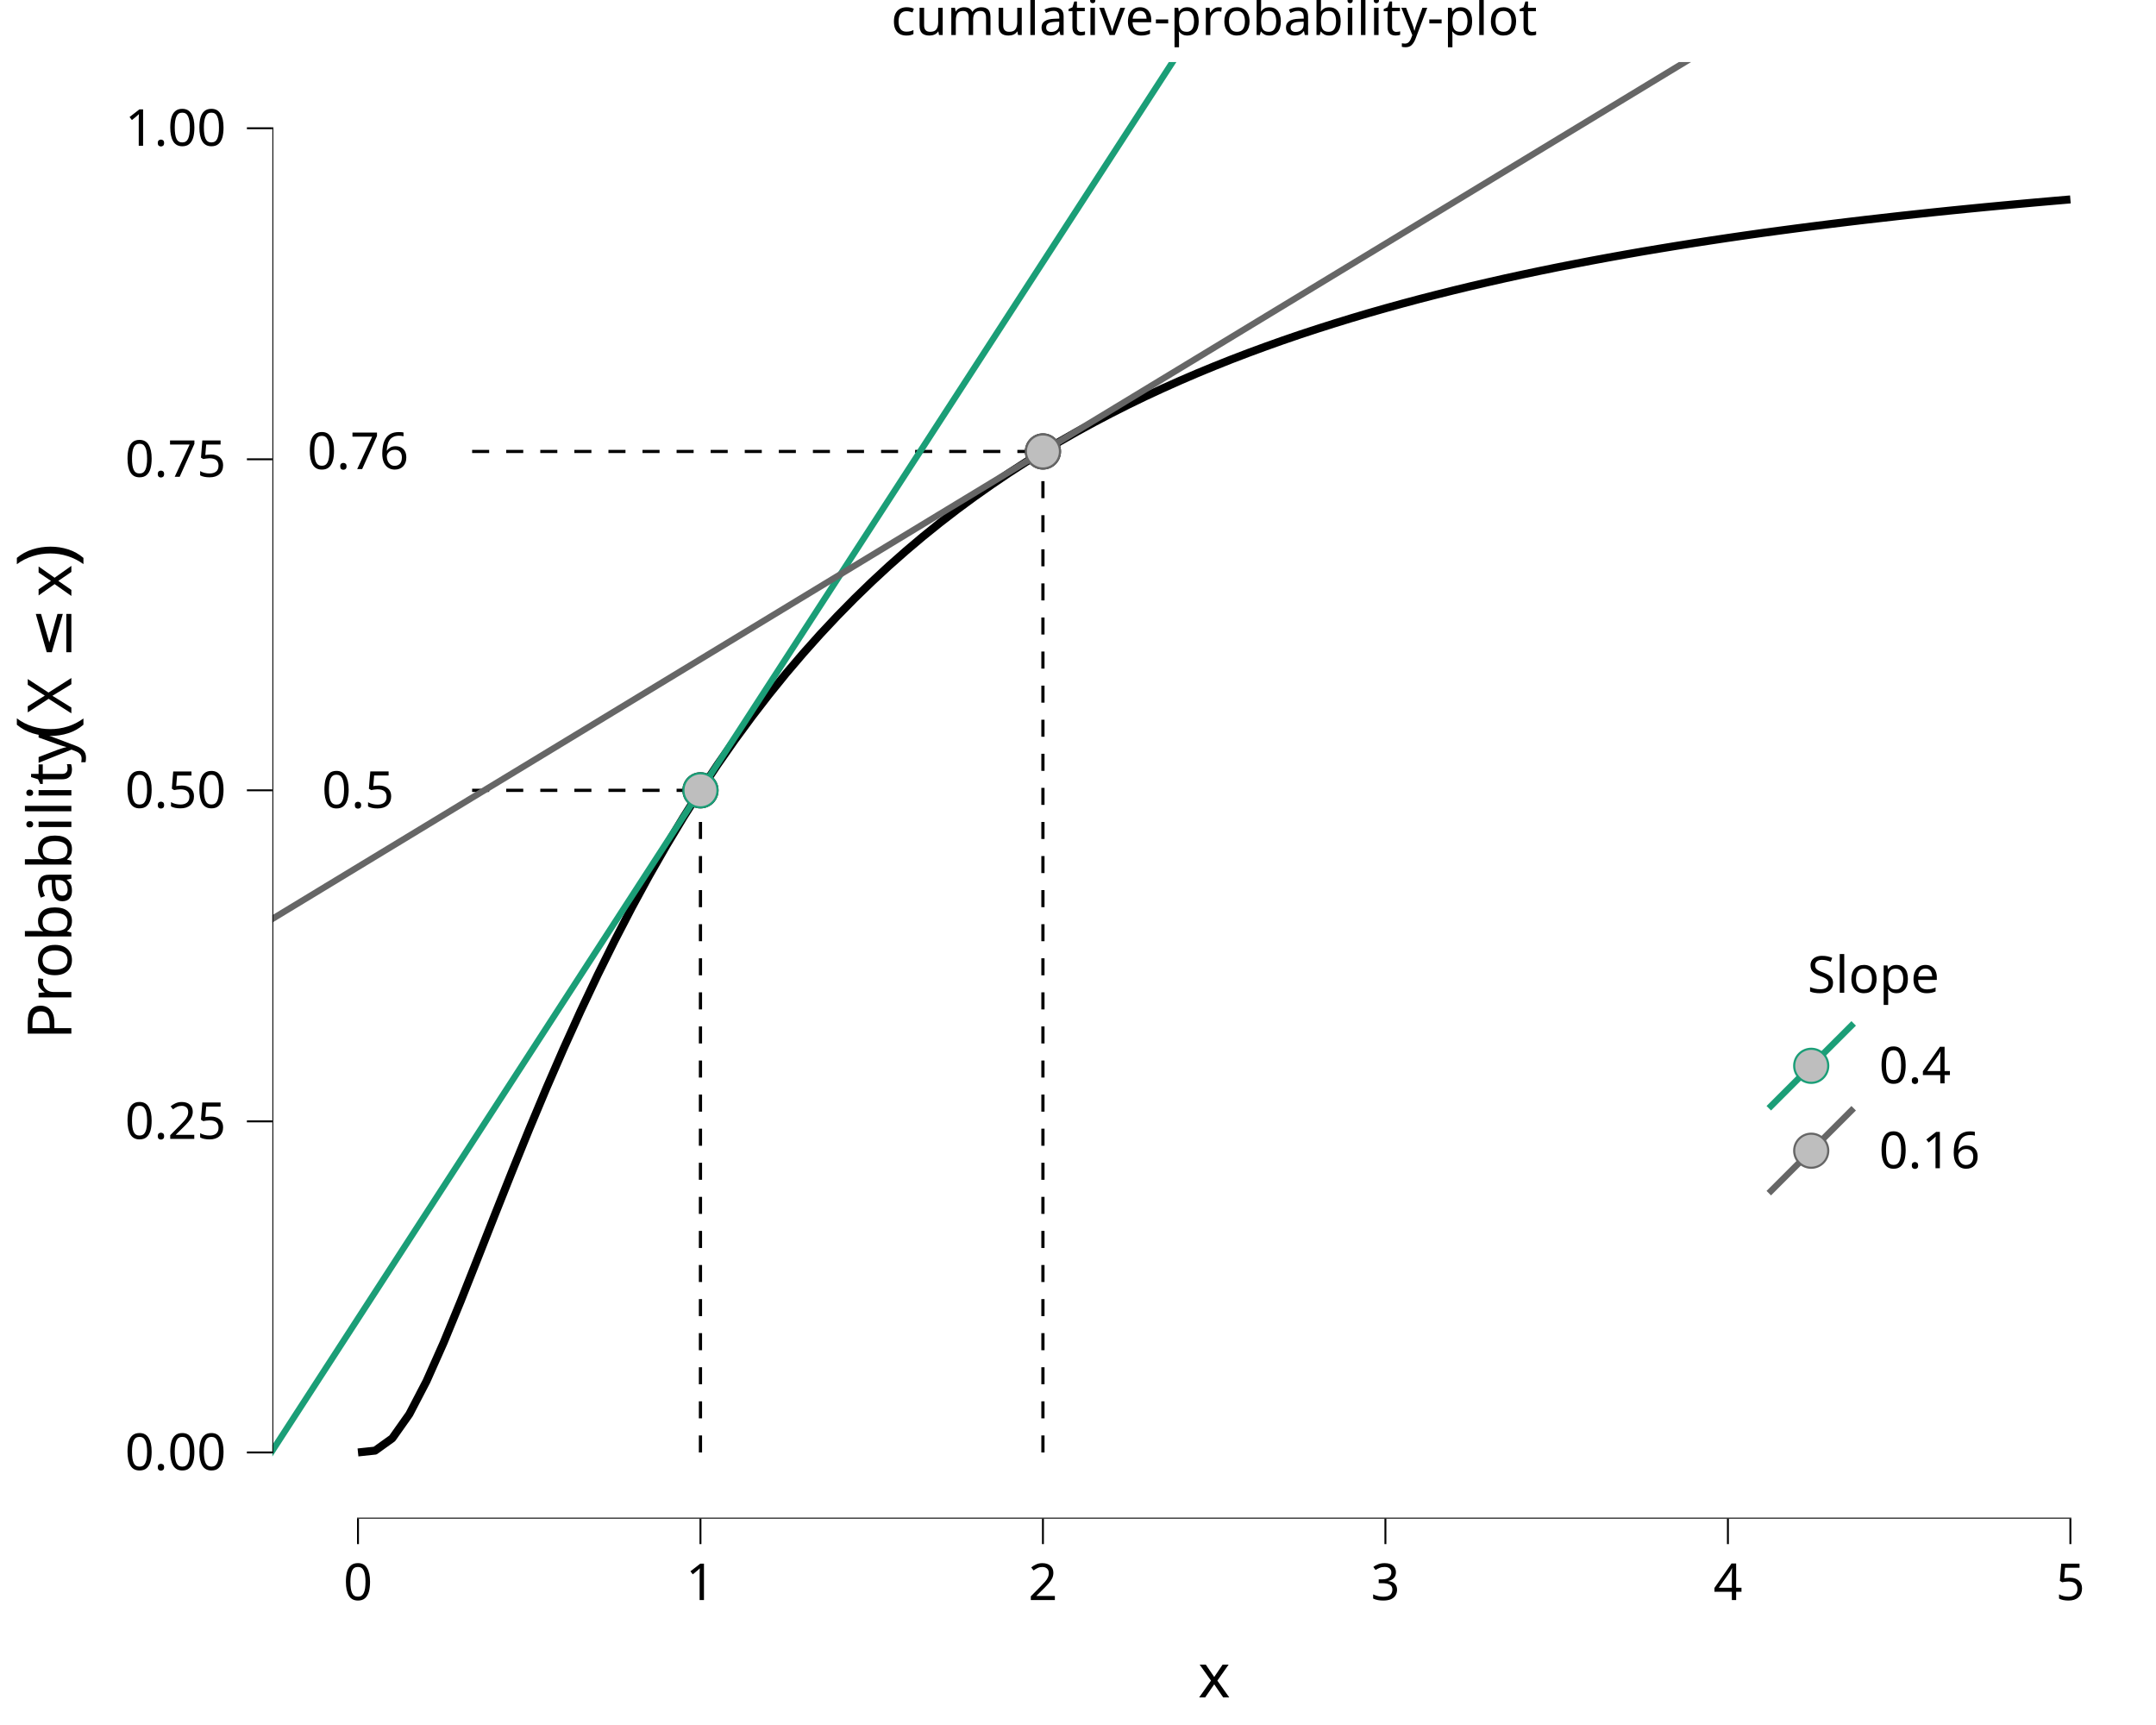
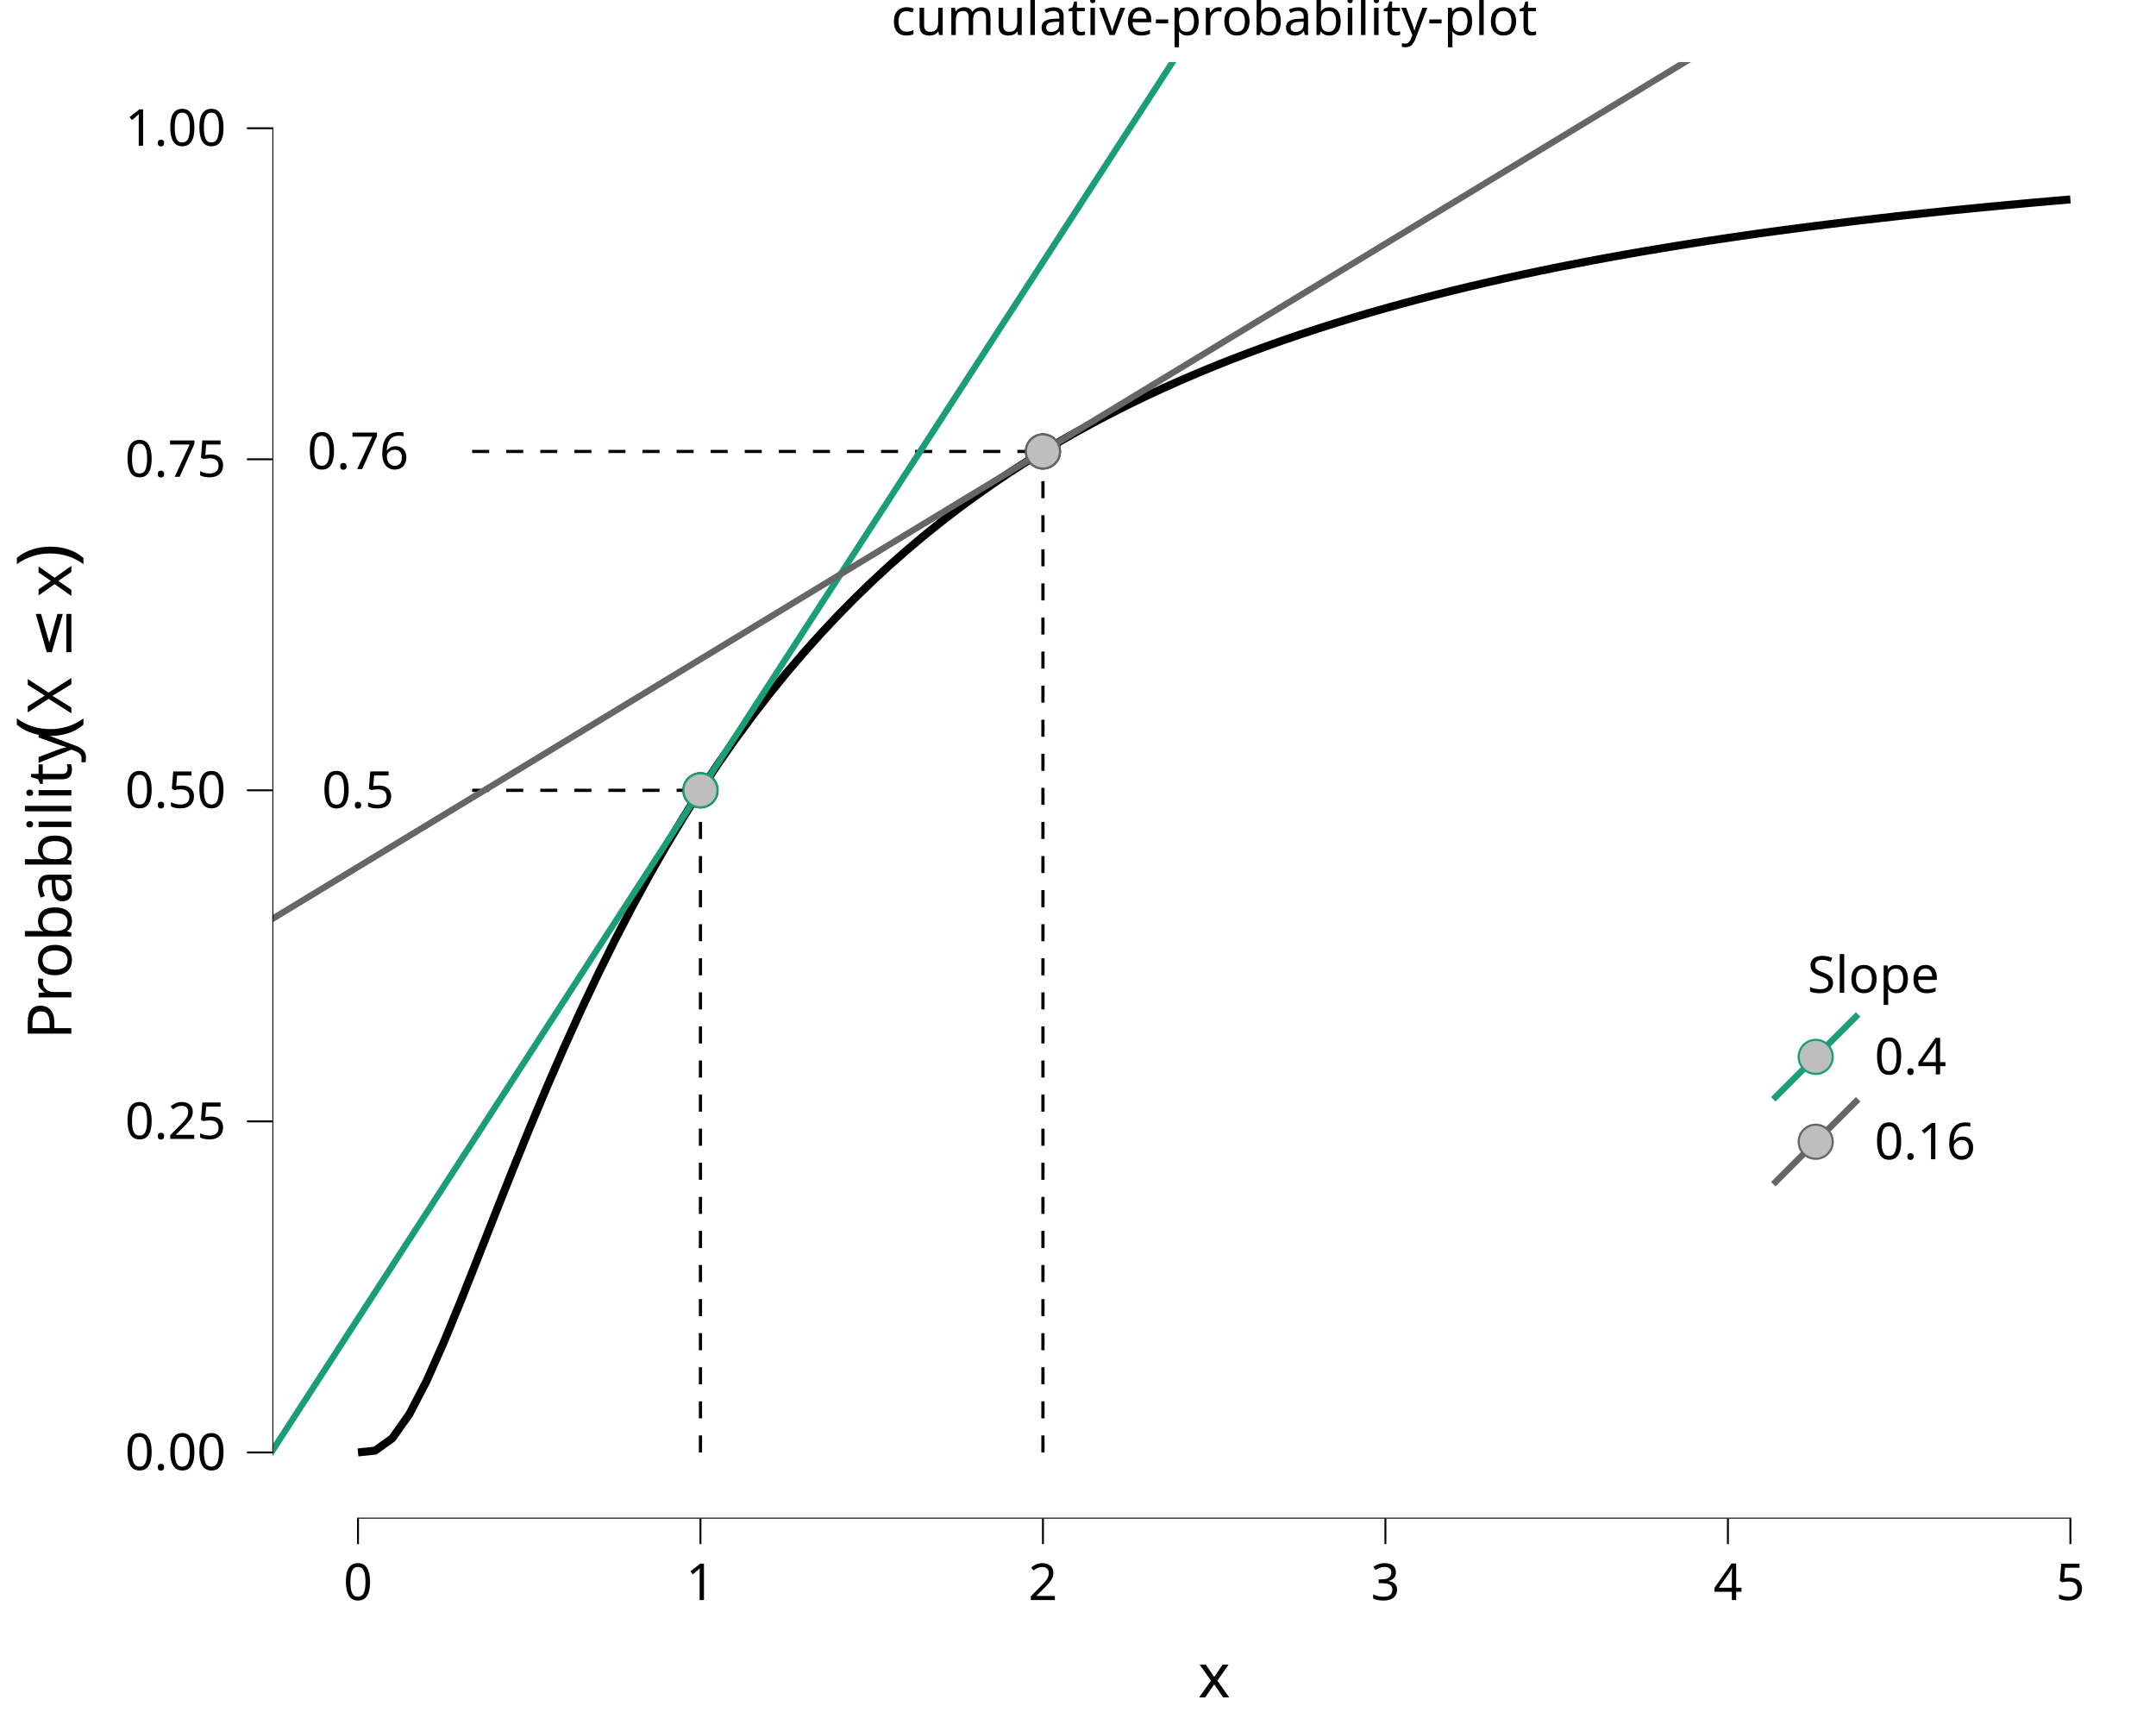
<svg xmlns="http://www.w3.org/2000/svg" class="svglite" data-engine-version="2.0" width="720.00pt" height="576.00pt" viewBox="0 0 720.00 576.00">
  <defs>
    <style type="text/css">
    .svglite line, .svglite polyline, .svglite polygon, .svglite path, .svglite rect, .svglite circle {
      fill: none;
      stroke: #000000;
      stroke-linecap: round;
      stroke-linejoin: round;
      stroke-miterlimit: 10.00;
    }
  </style>
  </defs>
  <rect width="100%" height="100%" style="stroke: none; fill: #FFFFFF;" />
  <defs>
    <clipPath id="cpMC4wMHw3MjAuMDB8MC4wMHw1NzYuMDA=">
      <rect x="0.00" y="0.00" width="720.00" height="576.00" />
    </clipPath>
  </defs>
  <g clip-path="url(#cpMC4wMHw3MjAuMDB8MC4wMHw1NzYuMDA=)">
-     <rect x="-0" y="0.00" width="720.00" height="576.00" style="stroke-width: 10.67; stroke: none;" />
+     <rect x="0.00" y="0.00" width="720.00" height="576.00" style="stroke-width: 10.67; stroke: none;" />
  </g>
  <defs>
    <clipPath id="cpOTAuOTZ8NzIwLjAwfDIwLjcxfDUwNy4wOQ==">
      <rect x="90.96" y="20.71" width="629.04" height="486.39" />
    </clipPath>
  </defs>
  <g clip-path="url(#cpOTAuOTZ8NzIwLjAwfDIwLjcxfDUwNy4wOQ==)">
    <rect x="90.96" y="20.71" width="629.04" height="486.39" style="stroke-width: 10.67; stroke: none;" />
    <polyline points="119.55,484.99 125.27,484.38 130.99,480.28 136.70,472.20 142.42,461.21 148.14,448.36 153.86,434.45 159.58,420.03 165.30,405.50 171.02,391.12 176.73,377.05 182.45,363.40 188.17,350.24 193.89,337.60 199.61,325.51 205.33,313.96 211.05,302.94 216.76,292.44 222.48,282.45 228.20,272.95 233.92,263.90 239.64,255.30 245.36,247.11 251.08,239.33 256.79,231.92 262.51,224.86 268.23,218.15 273.95,211.75 279.67,205.65 285.39,199.83 291.11,194.29 296.82,189.00 302.54,183.95 308.26,179.12 313.98,174.51 319.70,170.10 325.42,165.89 331.14,161.86 336.85,157.99 342.57,154.30 348.29,150.75 354.01,147.36 359.73,144.10 365.45,140.98 371.17,137.98 376.88,135.10 382.60,132.33 388.32,129.68 394.04,127.12 399.76,124.66 405.48,122.30 411.20,120.02 416.92,117.83 422.63,115.73 428.35,113.69 434.07,111.73 439.79,109.85 445.51,108.03 451.23,106.27 456.95,104.57 462.66,102.94 468.38,101.36 474.10,99.83 479.82,98.36 485.54,96.93 491.26,95.55 496.98,94.22 502.69,92.93 508.41,91.68 514.13,90.48 519.85,89.31 525.57,88.18 531.29,87.08 537.01,86.02 542.72,84.99 548.44,83.99 554.16,83.03 559.88,82.09 565.60,81.18 571.32,80.30 577.04,79.44 582.75,78.61 588.47,77.80 594.19,77.02 599.91,76.26 605.63,75.52 611.35,74.80 617.07,74.10 622.78,73.42 628.50,72.77 634.22,72.12 639.94,71.50 645.66,70.89 651.38,70.30 657.10,69.73 662.81,69.17 668.53,68.63 674.25,68.10 679.97,67.58 685.69,67.08 691.41,66.59 " style="stroke-width: 2.67; stroke-linecap: butt;" />
    <line x1="157.67" y1="263.90" x2="233.92" y2="263.90" style="stroke-width: 1.07; stroke-dasharray: 5.69,5.69; stroke-linecap: butt;" />
    <line x1="157.67" y1="150.75" x2="348.29" y2="150.75" style="stroke-width: 1.07; stroke-dasharray: 5.69,5.69; stroke-linecap: butt;" />
    <text x="119.55" y="269.78" text-anchor="middle" style="font-size: 17.07px; font-family: sans;" textLength="23.73px" lengthAdjust="spacingAndGlyphs">0.5</text>
    <text x="119.55" y="156.63" text-anchor="middle" style="font-size: 17.07px; font-family: sans;" textLength="33.23px" lengthAdjust="spacingAndGlyphs">0.76</text>
    <line x1="233.92" y1="484.99" x2="233.92" y2="263.90" style="stroke-width: 1.07; stroke-dasharray: 5.69,5.69; stroke-linecap: butt;" />
    <line x1="348.29" y1="484.99" x2="348.29" y2="150.75" style="stroke-width: 1.07; stroke-dasharray: 5.69,5.69; stroke-linecap: butt;" />
    <circle cx="233.92" cy="263.90" r="5.69" style="stroke-width: 0.71; fill: #BEBEBE;" />
    <circle cx="348.29" cy="150.75" r="5.69" style="stroke-width: 0.71; fill: #BEBEBE;" />
    <line x1="-538.09" y1="1454.60" x2="1349.04" y2="-1456.00" style="stroke-width: 2.13; stroke: #1B9E77; stroke-linecap: butt;" />
    <line x1="-538.09" y1="688.33" x2="1349.04" y2="-456.19" style="stroke-width: 2.13; stroke: #666666; stroke-linecap: butt;" />
    <circle cx="233.92" cy="263.90" r="5.69" style="stroke-width: 0.71; stroke: #1B9E77; fill: #BEBEBE;" />
    <circle cx="348.29" cy="150.75" r="5.69" style="stroke-width: 0.71; stroke: #666666; fill: #BEBEBE;" />
    <line x1="119.23" y1="507.09" x2="691.73" y2="507.09" style="stroke-width: 0.64; stroke-linecap: butt;" />
    <line x1="90.96" y1="485.30" x2="90.96" y2="42.50" style="stroke-width: 0.64; stroke-linecap: butt;" />
    <rect x="90.96" y="20.71" width="629.04" height="486.39" style="stroke-width: 0.00; stroke: none;" />
  </g>
  <g clip-path="url(#cpMC4wMHw3MjAuMDB8MC4wMHw1NzYuMDA=)">
    <polyline points="90.96,507.09 90.96,20.71 " style="stroke-width: 0.00; stroke: none; stroke-linecap: butt;" />
    <text x="75.48" y="490.84" text-anchor="end" style="font-size: 17.00px; font-family: sans;" textLength="33.09px" lengthAdjust="spacingAndGlyphs">0.00</text>
    <text x="75.48" y="380.29" text-anchor="end" style="font-size: 17.00px; font-family: sans;" textLength="33.09px" lengthAdjust="spacingAndGlyphs">0.25</text>
    <text x="75.48" y="269.75" text-anchor="end" style="font-size: 17.00px; font-family: sans;" textLength="33.09px" lengthAdjust="spacingAndGlyphs">0.50</text>
    <text x="75.48" y="159.21" text-anchor="end" style="font-size: 17.00px; font-family: sans;" textLength="33.09px" lengthAdjust="spacingAndGlyphs">0.75</text>
    <text x="75.48" y="48.67" text-anchor="end" style="font-size: 17.00px; font-family: sans;" textLength="33.09px" lengthAdjust="spacingAndGlyphs">1.00</text>
    <polyline points="82.45,484.99 90.96,484.99 " style="stroke-width: 0.64; stroke-linecap: butt;" />
    <polyline points="82.45,374.44 90.96,374.44 " style="stroke-width: 0.64; stroke-linecap: butt;" />
    <polyline points="82.45,263.90 90.96,263.90 " style="stroke-width: 0.64; stroke-linecap: butt;" />
    <polyline points="82.45,153.36 90.96,153.36 " style="stroke-width: 0.64; stroke-linecap: butt;" />
    <polyline points="82.45,42.82 90.96,42.82 " style="stroke-width: 0.64; stroke-linecap: butt;" />
    <polyline points="90.96,507.09 720.00,507.09 " style="stroke-width: 0.00; stroke: none; stroke-linecap: butt;" />
    <polyline points="119.55,515.60 119.55,507.09 " style="stroke-width: 0.64; stroke-linecap: butt;" />
    <polyline points="233.92,515.60 233.92,507.09 " style="stroke-width: 0.64; stroke-linecap: butt;" />
    <polyline points="348.29,515.60 348.29,507.09 " style="stroke-width: 0.64; stroke-linecap: butt;" />
    <polyline points="462.66,515.60 462.66,507.09 " style="stroke-width: 0.64; stroke-linecap: butt;" />
    <polyline points="577.04,515.60 577.04,507.09 " style="stroke-width: 0.64; stroke-linecap: butt;" />
    <polyline points="691.41,515.60 691.41,507.09 " style="stroke-width: 0.64; stroke-linecap: butt;" />
    <text x="119.55" y="534.27" text-anchor="middle" style="font-size: 17.00px; font-family: sans;" textLength="9.46px" lengthAdjust="spacingAndGlyphs">0</text>
    <text x="233.92" y="534.27" text-anchor="middle" style="font-size: 17.00px; font-family: sans;" textLength="9.46px" lengthAdjust="spacingAndGlyphs">1</text>
    <text x="348.29" y="534.27" text-anchor="middle" style="font-size: 17.00px; font-family: sans;" textLength="9.46px" lengthAdjust="spacingAndGlyphs">2</text>
    <text x="462.66" y="534.27" text-anchor="middle" style="font-size: 17.00px; font-family: sans;" textLength="9.46px" lengthAdjust="spacingAndGlyphs">3</text>
    <text x="577.04" y="534.27" text-anchor="middle" style="font-size: 17.00px; font-family: sans;" textLength="9.46px" lengthAdjust="spacingAndGlyphs">4</text>
    <text x="691.41" y="534.27" text-anchor="middle" style="font-size: 17.00px; font-family: sans;" textLength="9.46px" lengthAdjust="spacingAndGlyphs">5</text>
    <text x="405.48" y="566.78" text-anchor="middle" style="font-size: 20.40px; font-family: sans;" textLength="10.21px" lengthAdjust="spacingAndGlyphs">x</text>
    <text transform="translate(23.83,347.12) rotate(-90)" style="font-size: 20.40px; font-family: sans;" textLength="95.25px" lengthAdjust="spacingAndGlyphs">Probability</text>
    <text transform="translate(23.83,251.87) rotate(-90)" style="font-size: 20.40px; font-family: sans;" textLength="5.10px" lengthAdjust="spacingAndGlyphs"> </text>
    <text transform="translate(23.83,246.76) rotate(-90)" style="font-size: 25.50px; font-family: sans;" textLength="8.49px" lengthAdjust="spacingAndGlyphs">(</text>
    <text transform="translate(23.83,238.27) rotate(-90)" style="font-size: 20.40px; font-family: sans;" textLength="13.61px" lengthAdjust="spacingAndGlyphs">X</text>
    <text transform="translate(23.83,219.94) rotate(-90)" style="font-size: 20.40px; font-family: sans;" textLength="15.85px" lengthAdjust="spacingAndGlyphs">≤</text>
    <text transform="translate(23.83,199.37) rotate(-90)" style="font-size: 20.40px; font-family: sans;" textLength="10.21px" lengthAdjust="spacingAndGlyphs">x</text>
    <text transform="translate(23.83,189.16) rotate(-90)" style="font-size: 25.50px; font-family: sans;" textLength="8.48px" lengthAdjust="spacingAndGlyphs">)</text>
-     <rect x="585.21" y="312.54" width="80.86" height="91.35" style="stroke-width: 0.75; stroke: none;" />
-     <rect x="585.21" y="312.54" width="80.86" height="91.35" style="stroke-width: 10.67; stroke: none;" />
+     <rect x="586.71" y="312.54" width="77.87" height="88.36" style="stroke-width: 0.75; stroke: none;" />
+     <rect x="586.71" y="312.54" width="77.87" height="88.36" style="stroke-width: 10.67; stroke: none;" />
    <text x="625.64" y="331.48" text-anchor="middle" style="font-size: 17.00px; font-family: sans;" textLength="43.48px" lengthAdjust="spacingAndGlyphs">Slope</text>
-     <rect x="590.69" y="341.72" width="28.35" height="28.35" style="stroke-width: 10.67; stroke: none;" />
-     <line x1="590.69" y1="370.06" x2="619.04" y2="341.72" style="stroke-width: 2.13; stroke: #1B9E77; stroke-linecap: butt;" />
-     <circle cx="604.86" cy="355.89" r="5.69" style="stroke-width: 0.71; stroke: #1B9E77; fill: #BEBEBE;" />
-     <rect x="590.69" y="370.06" width="28.35" height="28.35" style="stroke-width: 10.67; stroke: none;" />
-     <line x1="590.69" y1="398.41" x2="619.04" y2="370.06" style="stroke-width: 2.13; stroke: #666666; stroke-linecap: butt;" />
-     <circle cx="604.86" cy="384.24" r="5.69" style="stroke-width: 0.71; stroke: #666666; fill: #BEBEBE;" />
-     <text x="627.51" y="361.74" style="font-size: 17.00px; font-family: sans;" textLength="23.63px" lengthAdjust="spacingAndGlyphs">0.4</text>
-     <text x="627.51" y="390.09" style="font-size: 17.00px; font-family: sans;" textLength="33.09px" lengthAdjust="spacingAndGlyphs">0.16</text>
+     <rect x="592.19" y="338.73" width="28.35" height="28.35" style="stroke-width: 10.67; stroke: none;" />
+     <line x1="592.19" y1="367.07" x2="620.53" y2="338.73" style="stroke-width: 2.13; stroke: #1B9E77; stroke-linecap: butt;" />
+     <circle cx="606.36" cy="352.90" r="5.69" style="stroke-width: 0.71; stroke: #1B9E77; fill: #BEBEBE;" />
+     <rect x="592.19" y="367.07" width="28.35" height="28.35" style="stroke-width: 10.67; stroke: none;" />
+     <line x1="592.19" y1="395.42" x2="620.53" y2="367.07" style="stroke-width: 2.13; stroke: #666666; stroke-linecap: butt;" />
+     <circle cx="606.36" cy="381.25" r="5.69" style="stroke-width: 0.71; stroke: #666666; fill: #BEBEBE;" />
+     <text x="626.01" y="358.75" style="font-size: 17.00px; font-family: sans;" textLength="23.63px" lengthAdjust="spacingAndGlyphs">0.4</text>
+     <text x="626.01" y="387.10" style="font-size: 17.00px; font-family: sans;" textLength="33.09px" lengthAdjust="spacingAndGlyphs">0.16</text>
    <text x="405.48" y="11.70" text-anchor="middle" style="font-size: 17.00px; font-family: sans;" textLength="197.49px" lengthAdjust="spacingAndGlyphs">cumulative-probability-plot</text>
  </g>
</svg>
